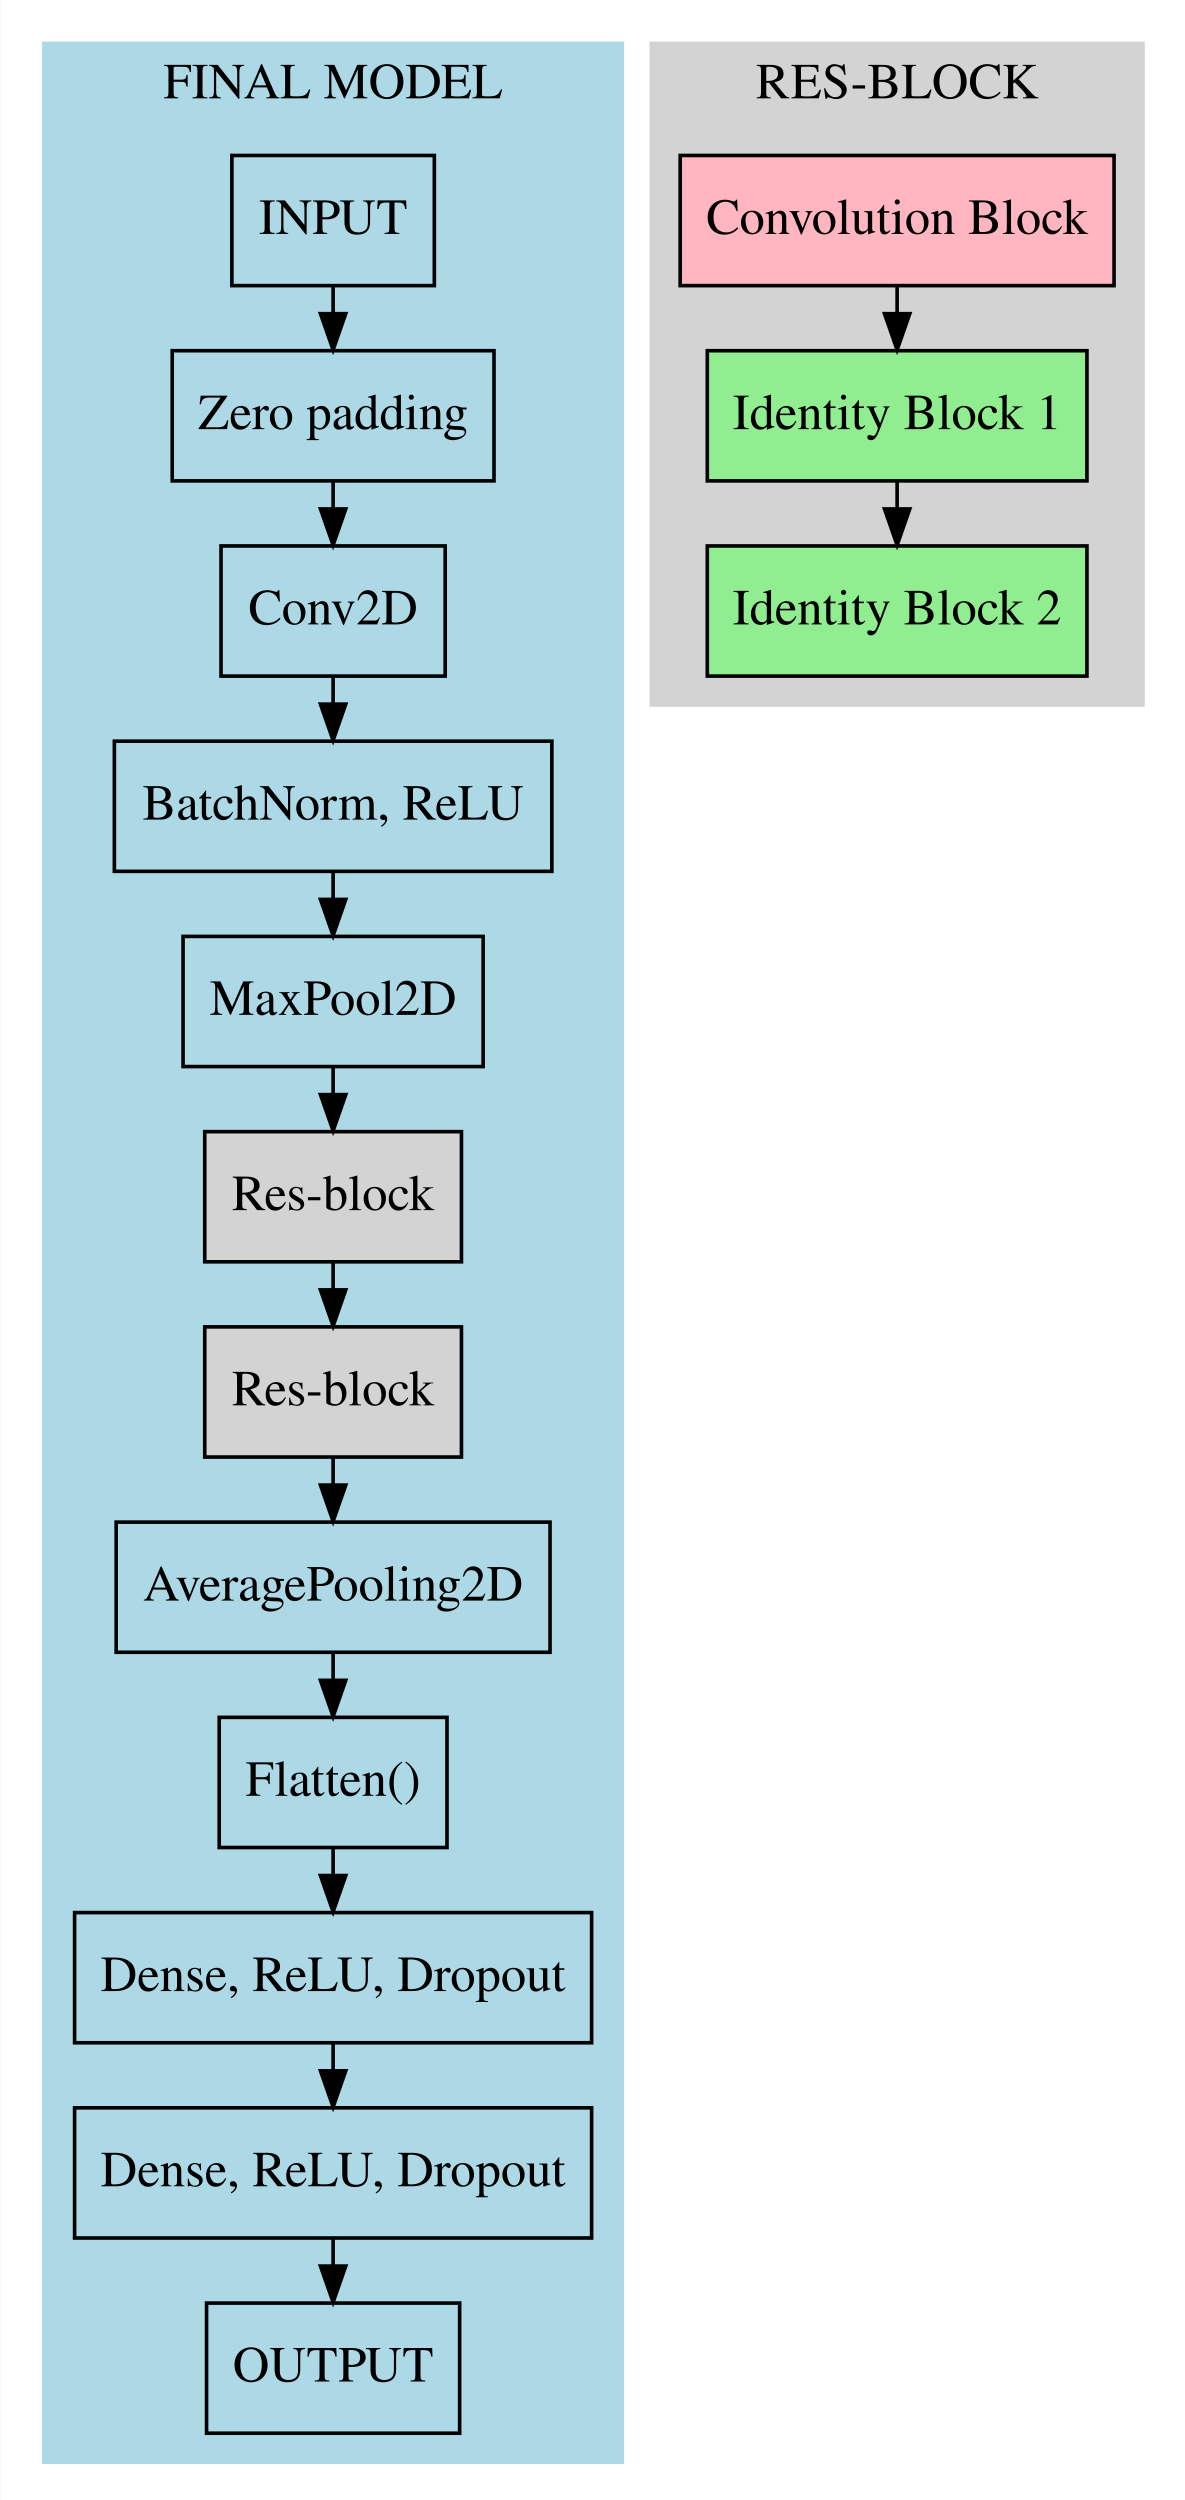
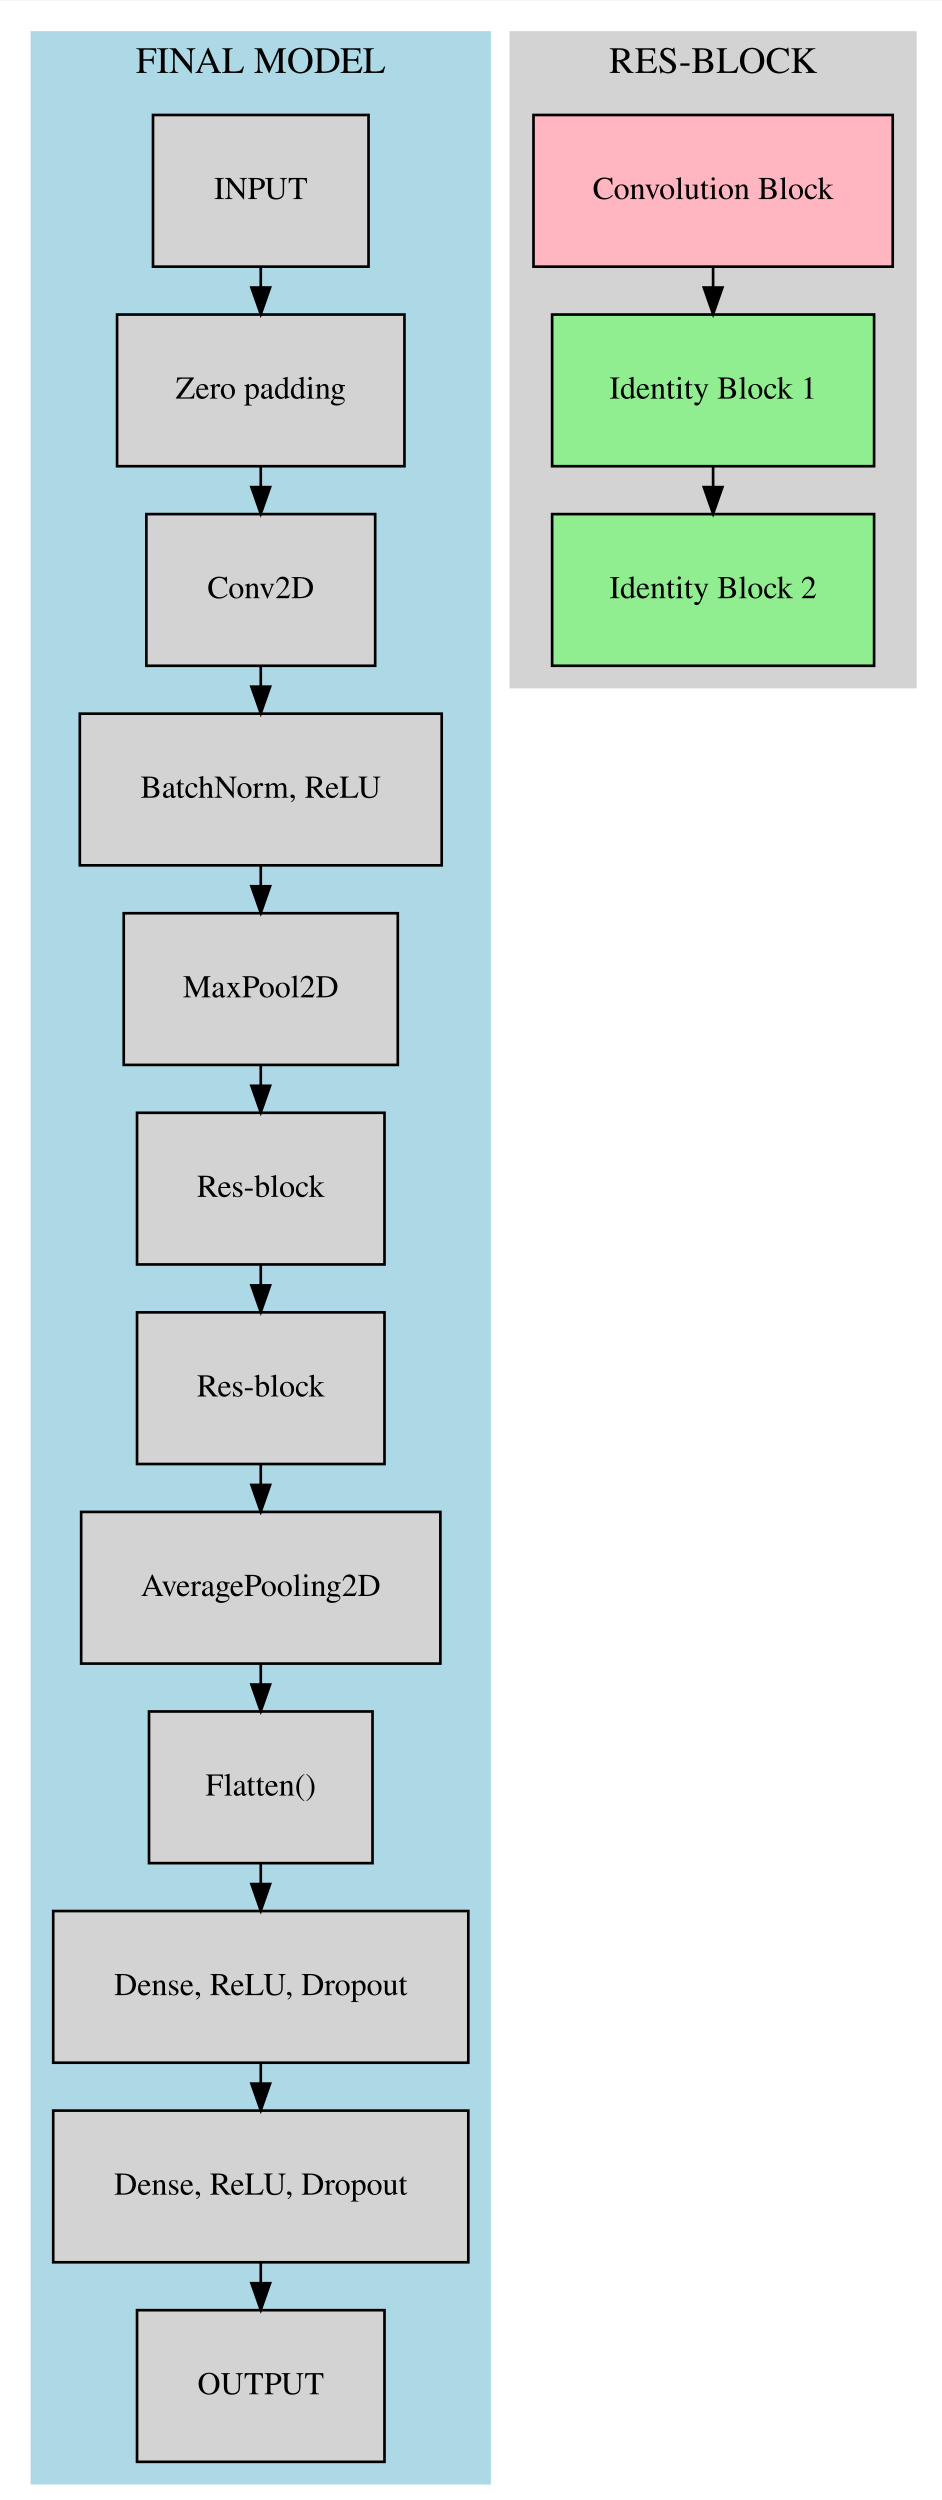
- <svg xmlns="http://www.w3.org/2000/svg" width="252pt" height="532pt" viewBox="0.00 0.00 252.00 532.43">
-   <g id="graph0" class="graph" transform="scale(0.77 0.77) rotate(0) translate(4 689)">
-     <polygon fill="white" stroke="transparent" points="-4,4 -4,-689 324,-689 324,4 -4,4" />
+ <svg xmlns="http://www.w3.org/2000/svg" width="244pt" height="648pt" viewBox="0.00 0.00 244.11 648.00">
+   <g id="graph0" class="graph" transform="scale(0.69 0.69) rotate(0) translate(4 941)">
+     <polygon fill="white" stroke="transparent" points="-4,4 -4,-941 352,-941 352,4 -4,4" />
    <g id="clust1" class="cluster">
-       <polygon fill="lightblue" stroke="lightblue" points="8,-8 8,-677 168,-677 168,-8 8,-8" />
-       <text text-anchor="middle" x="88" y="-661.8" font-family="Times,serif" font-size="14.00">FINAL MODEL</text>
+       <polygon fill="lightblue" stroke="lightblue" points="8,-8 8,-929 180,-929 180,-8 8,-8" />
+       <text text-anchor="middle" x="94" y="-913.8" font-family="Times,serif" font-size="14.00">FINAL MODEL</text>
    </g>
    <g id="clust2" class="cluster">
-       <polygon fill="lightgrey" stroke="lightgrey" points="176,-494 176,-677 312,-677 312,-494 176,-494" />
-       <text text-anchor="middle" x="244" y="-661.8" font-family="Times,serif" font-size="14.00">RES-BLOCK</text>
+       <polygon fill="lightgrey" stroke="lightgrey" points="188,-683 188,-929 340,-929 340,-683 188,-683" />
+       <text text-anchor="middle" x="264" y="-913.8" font-family="Times,serif" font-size="14.00">RES-BLOCK</text>
    </g>
    <g id="node1" class="node">
-       <polygon fill="none" stroke="black" points="116,-646 60,-646 60,-610 116,-610 116,-646" />
-       <text text-anchor="middle" x="88" y="-624.3" font-family="Times,serif" font-size="14.00">INPUT</text>
+       <polygon fill="lightgrey" stroke="black" points="134.5,-898 53.5,-898 53.5,-841 134.5,-841 134.5,-898" />
+       <text text-anchor="middle" x="94" y="-866.4" font-family="Times,serif" font-size="12.00">INPUT</text>
    </g>
    <g id="node2" class="node">
-       <polygon fill="none" stroke="black" points="132.5,-592 43.5,-592 43.5,-556 132.5,-556 132.5,-592" />
-       <text text-anchor="middle" x="88" y="-570.3" font-family="Times,serif" font-size="14.00">Zero padding</text>
+       <polygon fill="lightgrey" stroke="black" points="148,-823 40,-823 40,-766 148,-766 148,-823" />
+       <text text-anchor="middle" x="94" y="-791.4" font-family="Times,serif" font-size="12.00">Zero padding</text>
    </g>
    <g id="edge1" class="edge">
-       <path fill="none" stroke="black" d="M88,-609.97C88,-607.57 88,-605.06 88,-602.52" />
-       <polygon fill="black" stroke="black" points="91.5,-602.24 88,-592.24 84.5,-602.24 91.5,-602.24" />
+       <path fill="none" stroke="black" d="M94,-840.9C94,-838.36 94,-835.75 94,-833.14" />
+       <polygon fill="black" stroke="black" points="97.5,-833.14 94,-823.14 90.5,-833.14 97.5,-833.14" />
    </g>
    <g id="node3" class="node">
-       <polygon fill="none" stroke="black" points="119,-538 57,-538 57,-502 119,-502 119,-538" />
-       <text text-anchor="middle" x="88" y="-516.3" font-family="Times,serif" font-size="14.00">Conv2D</text>
+       <polygon fill="lightgrey" stroke="black" points="137,-748 51,-748 51,-691 137,-691 137,-748" />
+       <text text-anchor="middle" x="94" y="-716.4" font-family="Times,serif" font-size="12.00">Conv2D</text>
    </g>
    <g id="edge2" class="edge">
-       <path fill="none" stroke="black" d="M88,-555.97C88,-553.57 88,-551.06 88,-548.52" />
-       <polygon fill="black" stroke="black" points="91.5,-548.24 88,-538.24 84.5,-548.24 91.5,-548.24" />
+       <path fill="none" stroke="black" d="M94,-765.9C94,-763.36 94,-760.75 94,-758.14" />
+       <polygon fill="black" stroke="black" points="97.5,-758.14 94,-748.14 90.5,-758.14 97.5,-758.14" />
    </g>
    <g id="node4" class="node">
-       <polygon fill="none" stroke="black" points="148.5,-484 27.5,-484 27.5,-448 148.5,-448 148.5,-484" />
-       <text text-anchor="middle" x="88" y="-462.3" font-family="Times,serif" font-size="14.00">BatchNorm, ReLU</text>
+       <polygon fill="lightgrey" stroke="black" points="162,-673 26,-673 26,-616 162,-616 162,-673" />
+       <text text-anchor="middle" x="94" y="-641.4" font-family="Times,serif" font-size="12.00">BatchNorm, ReLU</text>
    </g>
    <g id="edge3" class="edge">
-       <path fill="none" stroke="black" d="M88,-501.97C88,-499.57 88,-497.06 88,-494.52" />
-       <polygon fill="black" stroke="black" points="91.5,-494.24 88,-484.24 84.5,-494.24 91.5,-494.24" />
+       <path fill="none" stroke="black" d="M94,-690.9C94,-688.36 94,-685.75 94,-683.14" />
+       <polygon fill="black" stroke="black" points="97.5,-683.14 94,-673.14 90.5,-683.14 97.5,-683.14" />
    </g>
    <g id="node5" class="node">
-       <polygon fill="none" stroke="black" points="129.5,-430 46.5,-430 46.5,-394 129.5,-394 129.5,-430" />
-       <text text-anchor="middle" x="88" y="-408.3" font-family="Times,serif" font-size="14.00">MaxPool2D</text>
+       <polygon fill="lightgrey" stroke="black" points="145.5,-598 42.5,-598 42.5,-541 145.5,-541 145.5,-598" />
+       <text text-anchor="middle" x="94" y="-566.4" font-family="Times,serif" font-size="12.00">MaxPool2D</text>
    </g>
    <g id="edge4" class="edge">
-       <path fill="none" stroke="black" d="M88,-447.97C88,-445.57 88,-443.06 88,-440.52" />
-       <polygon fill="black" stroke="black" points="91.5,-440.24 88,-430.24 84.5,-440.24 91.5,-440.24" />
+       <path fill="none" stroke="black" d="M94,-615.9C94,-613.36 94,-610.75 94,-608.14" />
+       <polygon fill="black" stroke="black" points="97.5,-608.14 94,-598.14 90.5,-608.14 97.5,-608.14" />
    </g>
    <g id="node6" class="node">
-       <polygon fill="lightgray" stroke="black" points="123.5,-376 52.5,-376 52.5,-340 123.5,-340 123.5,-376" />
-       <text text-anchor="middle" x="88" y="-354.3" font-family="Times,serif" font-size="14.00">Res-block</text>
+       <polygon fill="lightgray" stroke="black" points="140.5,-523 47.5,-523 47.5,-466 140.5,-466 140.5,-523" />
+       <text text-anchor="middle" x="94" y="-491.4" font-family="Times,serif" font-size="12.00">Res-block</text>
    </g>
    <g id="edge5" class="edge">
-       <path fill="none" stroke="black" d="M88,-393.97C88,-391.57 88,-389.06 88,-386.52" />
-       <polygon fill="black" stroke="black" points="91.5,-386.24 88,-376.24 84.5,-386.24 91.5,-386.24" />
+       <path fill="none" stroke="black" d="M94,-540.9C94,-538.36 94,-535.75 94,-533.14" />
+       <polygon fill="black" stroke="black" points="97.5,-533.14 94,-523.14 90.5,-533.14 97.5,-533.14" />
    </g>
    <g id="node7" class="node">
-       <polygon fill="lightgray" stroke="black" points="123.5,-322 52.5,-322 52.5,-286 123.5,-286 123.5,-322" />
-       <text text-anchor="middle" x="88" y="-300.3" font-family="Times,serif" font-size="14.00">Res-block</text>
+       <polygon fill="lightgray" stroke="black" points="140.5,-448 47.5,-448 47.5,-391 140.5,-391 140.5,-448" />
+       <text text-anchor="middle" x="94" y="-416.4" font-family="Times,serif" font-size="12.00">Res-block</text>
    </g>
    <g id="edge6" class="edge">
-       <path fill="none" stroke="black" d="M88,-339.97C88,-337.57 88,-335.06 88,-332.52" />
-       <polygon fill="black" stroke="black" points="91.5,-332.24 88,-322.24 84.5,-332.24 91.5,-332.24" />
+       <path fill="none" stroke="black" d="M94,-465.9C94,-463.36 94,-460.75 94,-458.14" />
+       <polygon fill="black" stroke="black" points="97.5,-458.14 94,-448.14 90.5,-458.14 97.5,-458.14" />
    </g>
    <g id="node8" class="node">
-       <polygon fill="none" stroke="black" points="148,-268 28,-268 28,-232 148,-232 148,-268" />
-       <text text-anchor="middle" x="88" y="-246.3" font-family="Times,serif" font-size="14.00">AveragePooling2D</text>
+       <polygon fill="lightgrey" stroke="black" points="161.5,-373 26.5,-373 26.5,-316 161.5,-316 161.5,-373" />
+       <text text-anchor="middle" x="94" y="-341.4" font-family="Times,serif" font-size="12.00">AveragePooling2D</text>
    </g>
    <g id="edge7" class="edge">
-       <path fill="none" stroke="black" d="M88,-285.97C88,-283.57 88,-281.06 88,-278.52" />
-       <polygon fill="black" stroke="black" points="91.5,-278.24 88,-268.24 84.5,-278.24 91.5,-278.24" />
+       <path fill="none" stroke="black" d="M94,-390.9C94,-388.36 94,-385.75 94,-383.14" />
+       <polygon fill="black" stroke="black" points="97.5,-383.14 94,-373.14 90.5,-383.14 97.5,-383.14" />
    </g>
    <g id="node9" class="node">
-       <polygon fill="none" stroke="black" points="119.5,-214 56.5,-214 56.5,-178 119.5,-178 119.5,-214" />
-       <text text-anchor="middle" x="88" y="-192.3" font-family="Times,serif" font-size="14.00">Flatten()</text>
+       <polygon fill="lightgrey" stroke="black" points="136,-298 52,-298 52,-241 136,-241 136,-298" />
+       <text text-anchor="middle" x="94" y="-266.4" font-family="Times,serif" font-size="12.00">Flatten()</text>
    </g>
    <g id="edge8" class="edge">
-       <path fill="none" stroke="black" d="M88,-231.97C88,-229.57 88,-227.06 88,-224.52" />
-       <polygon fill="black" stroke="black" points="91.5,-224.24 88,-214.24 84.5,-224.24 91.5,-224.24" />
+       <path fill="none" stroke="black" d="M94,-315.9C94,-313.36 94,-310.75 94,-308.14" />
+       <polygon fill="black" stroke="black" points="97.5,-308.14 94,-298.14 90.5,-308.14 97.5,-308.14" />
    </g>
    <g id="node10" class="node">
-       <polygon fill="none" stroke="black" points="159.5,-160 16.5,-160 16.5,-124 159.5,-124 159.5,-160" />
-       <text text-anchor="middle" x="88" y="-138.3" font-family="Times,serif" font-size="14.00">Dense, ReLU, Dropout</text>
+       <polygon fill="lightgrey" stroke="black" points="172,-223 16,-223 16,-166 172,-166 172,-223" />
+       <text text-anchor="middle" x="94" y="-191.4" font-family="Times,serif" font-size="12.00">Dense, ReLU, Dropout</text>
    </g>
    <g id="edge9" class="edge">
-       <path fill="none" stroke="black" d="M88,-177.97C88,-175.57 88,-173.06 88,-170.52" />
-       <polygon fill="black" stroke="black" points="91.5,-170.24 88,-160.24 84.5,-170.24 91.5,-170.24" />
+       <path fill="none" stroke="black" d="M94,-240.9C94,-238.36 94,-235.75 94,-233.14" />
+       <polygon fill="black" stroke="black" points="97.5,-233.14 94,-223.14 90.5,-233.14 97.5,-233.14" />
    </g>
    <g id="node11" class="node">
-       <polygon fill="none" stroke="black" points="159.5,-106 16.5,-106 16.5,-70 159.5,-70 159.5,-106" />
-       <text text-anchor="middle" x="88" y="-84.3" font-family="Times,serif" font-size="14.00">Dense, ReLU, Dropout</text>
+       <polygon fill="lightgrey" stroke="black" points="172,-148 16,-148 16,-91 172,-91 172,-148" />
+       <text text-anchor="middle" x="94" y="-116.4" font-family="Times,serif" font-size="12.00">Dense, ReLU, Dropout</text>
    </g>
    <g id="edge10" class="edge">
-       <path fill="none" stroke="black" d="M88,-123.97C88,-121.57 88,-119.06 88,-116.52" />
-       <polygon fill="black" stroke="black" points="91.5,-116.24 88,-106.24 84.5,-116.24 91.5,-116.24" />
+       <path fill="none" stroke="black" d="M94,-165.9C94,-163.36 94,-160.75 94,-158.14" />
+       <polygon fill="black" stroke="black" points="97.5,-158.14 94,-148.14 90.5,-158.14 97.5,-158.14" />
    </g>
    <g id="node12" class="node">
-       <polygon fill="none" stroke="black" points="123,-52 53,-52 53,-16 123,-16 123,-52" />
-       <text text-anchor="middle" x="88" y="-30.3" font-family="Times,serif" font-size="14.00">OUTPUT</text>
+       <polygon fill="lightgrey" stroke="black" points="140.5,-73 47.5,-73 47.5,-16 140.5,-16 140.5,-73" />
+       <text text-anchor="middle" x="94" y="-41.4" font-family="Times,serif" font-size="12.00">OUTPUT</text>
    </g>
    <g id="edge11" class="edge">
-       <path fill="none" stroke="black" d="M88,-69.97C88,-67.57 88,-65.06 88,-62.52" />
-       <polygon fill="black" stroke="black" points="91.5,-62.24 88,-52.24 84.5,-62.24 91.5,-62.24" />
+       <path fill="none" stroke="black" d="M94,-90.9C94,-88.36 94,-85.75 94,-83.14" />
+       <polygon fill="black" stroke="black" points="97.5,-83.14 94,-73.14 90.5,-83.14 97.5,-83.14" />
    </g>
    <g id="node13" class="node">
-       <polygon fill="lightpink" stroke="black" points="304,-646 184,-646 184,-610 304,-610 304,-646" />
-       <text text-anchor="middle" x="244" y="-624.3" font-family="Times,serif" font-size="14.00">Convolution Block</text>
+       <polygon fill="lightpink" stroke="black" points="331.5,-898 196.5,-898 196.5,-841 331.5,-841 331.5,-898" />
+       <text text-anchor="middle" x="264" y="-866.4" font-family="Times,serif" font-size="12.00">Convolution Block</text>
    </g>
    <g id="node14" class="node">
-       <polygon fill="lightgreen" stroke="black" points="296.5,-592 191.5,-592 191.5,-556 296.5,-556 296.5,-592" />
-       <text text-anchor="middle" x="244" y="-570.3" font-family="Times,serif" font-size="14.00">Identity Block 1</text>
+       <polygon fill="lightgreen" stroke="black" points="324.5,-823 203.5,-823 203.5,-766 324.5,-766 324.5,-823" />
+       <text text-anchor="middle" x="264" y="-791.4" font-family="Times,serif" font-size="12.00">Identity Block 1</text>
    </g>
    <g id="edge12" class="edge">
-       <path fill="none" stroke="black" d="M244,-609.97C244,-607.57 244,-605.06 244,-602.52" />
-       <polygon fill="black" stroke="black" points="247.5,-602.24 244,-592.24 240.5,-602.24 247.5,-602.24" />
+       <path fill="none" stroke="black" d="M264,-840.9C264,-838.36 264,-835.75 264,-833.14" />
+       <polygon fill="black" stroke="black" points="267.5,-833.14 264,-823.14 260.5,-833.14 267.5,-833.14" />
    </g>
    <g id="node15" class="node">
-       <polygon fill="lightgreen" stroke="black" points="296.5,-538 191.5,-538 191.5,-502 296.5,-502 296.5,-538" />
-       <text text-anchor="middle" x="244" y="-516.3" font-family="Times,serif" font-size="14.00">Identity Block 2</text>
+       <polygon fill="lightgreen" stroke="black" points="324.5,-748 203.5,-748 203.5,-691 324.5,-691 324.5,-748" />
+       <text text-anchor="middle" x="264" y="-716.4" font-family="Times,serif" font-size="12.00">Identity Block 2</text>
    </g>
    <g id="edge13" class="edge">
-       <path fill="none" stroke="black" d="M244,-555.97C244,-553.57 244,-551.06 244,-548.52" />
-       <polygon fill="black" stroke="black" points="247.5,-548.24 244,-538.24 240.5,-548.24 247.5,-548.24" />
+       <path fill="none" stroke="black" d="M264,-765.9C264,-763.36 264,-760.75 264,-758.14" />
+       <polygon fill="black" stroke="black" points="267.5,-758.14 264,-748.14 260.5,-758.14 267.5,-758.14" />
    </g>
  </g>
</svg>
